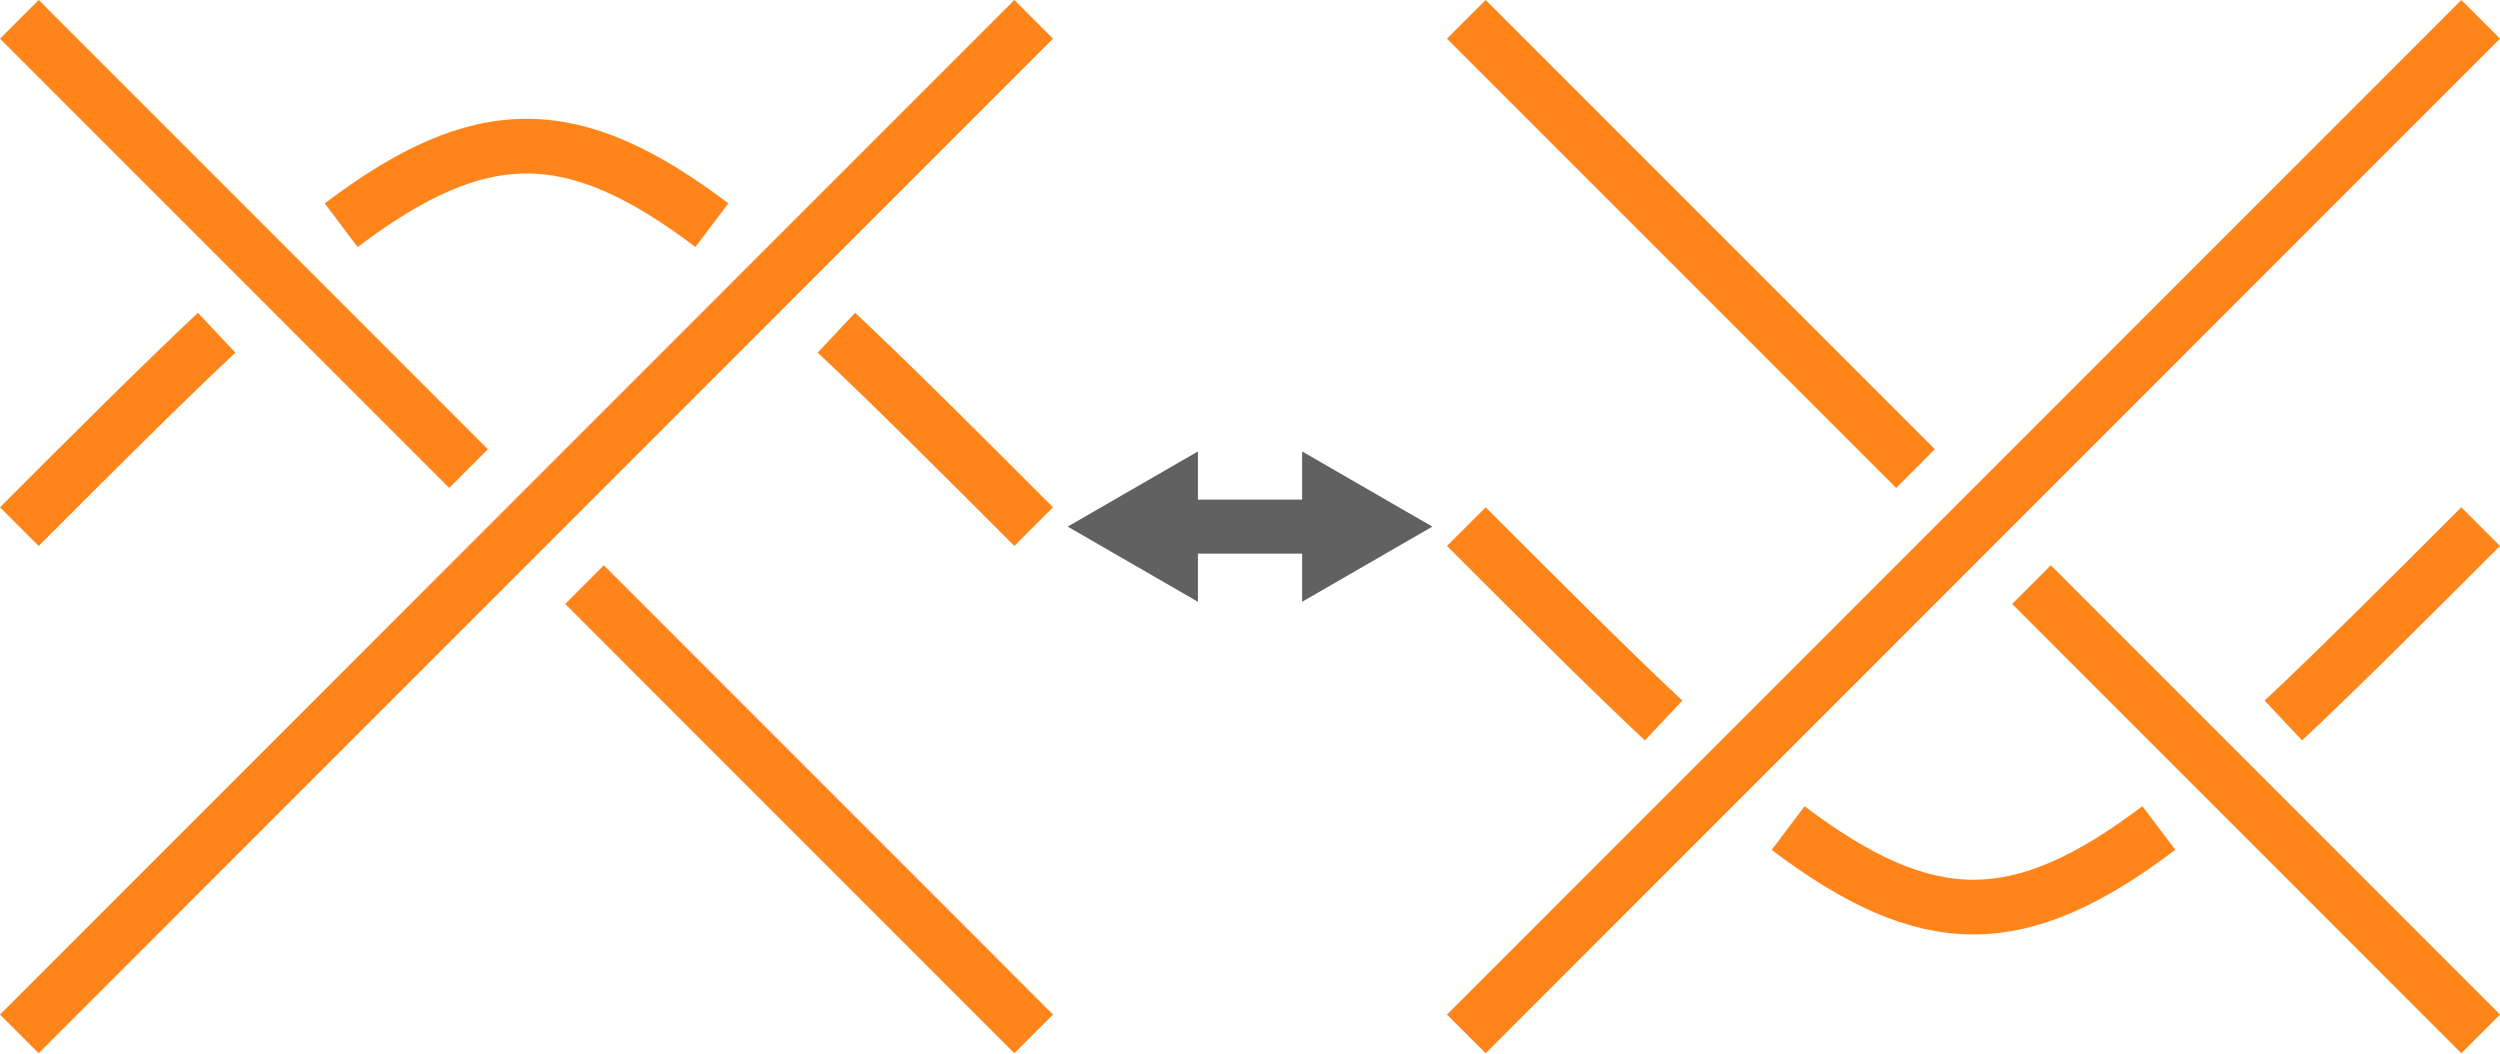
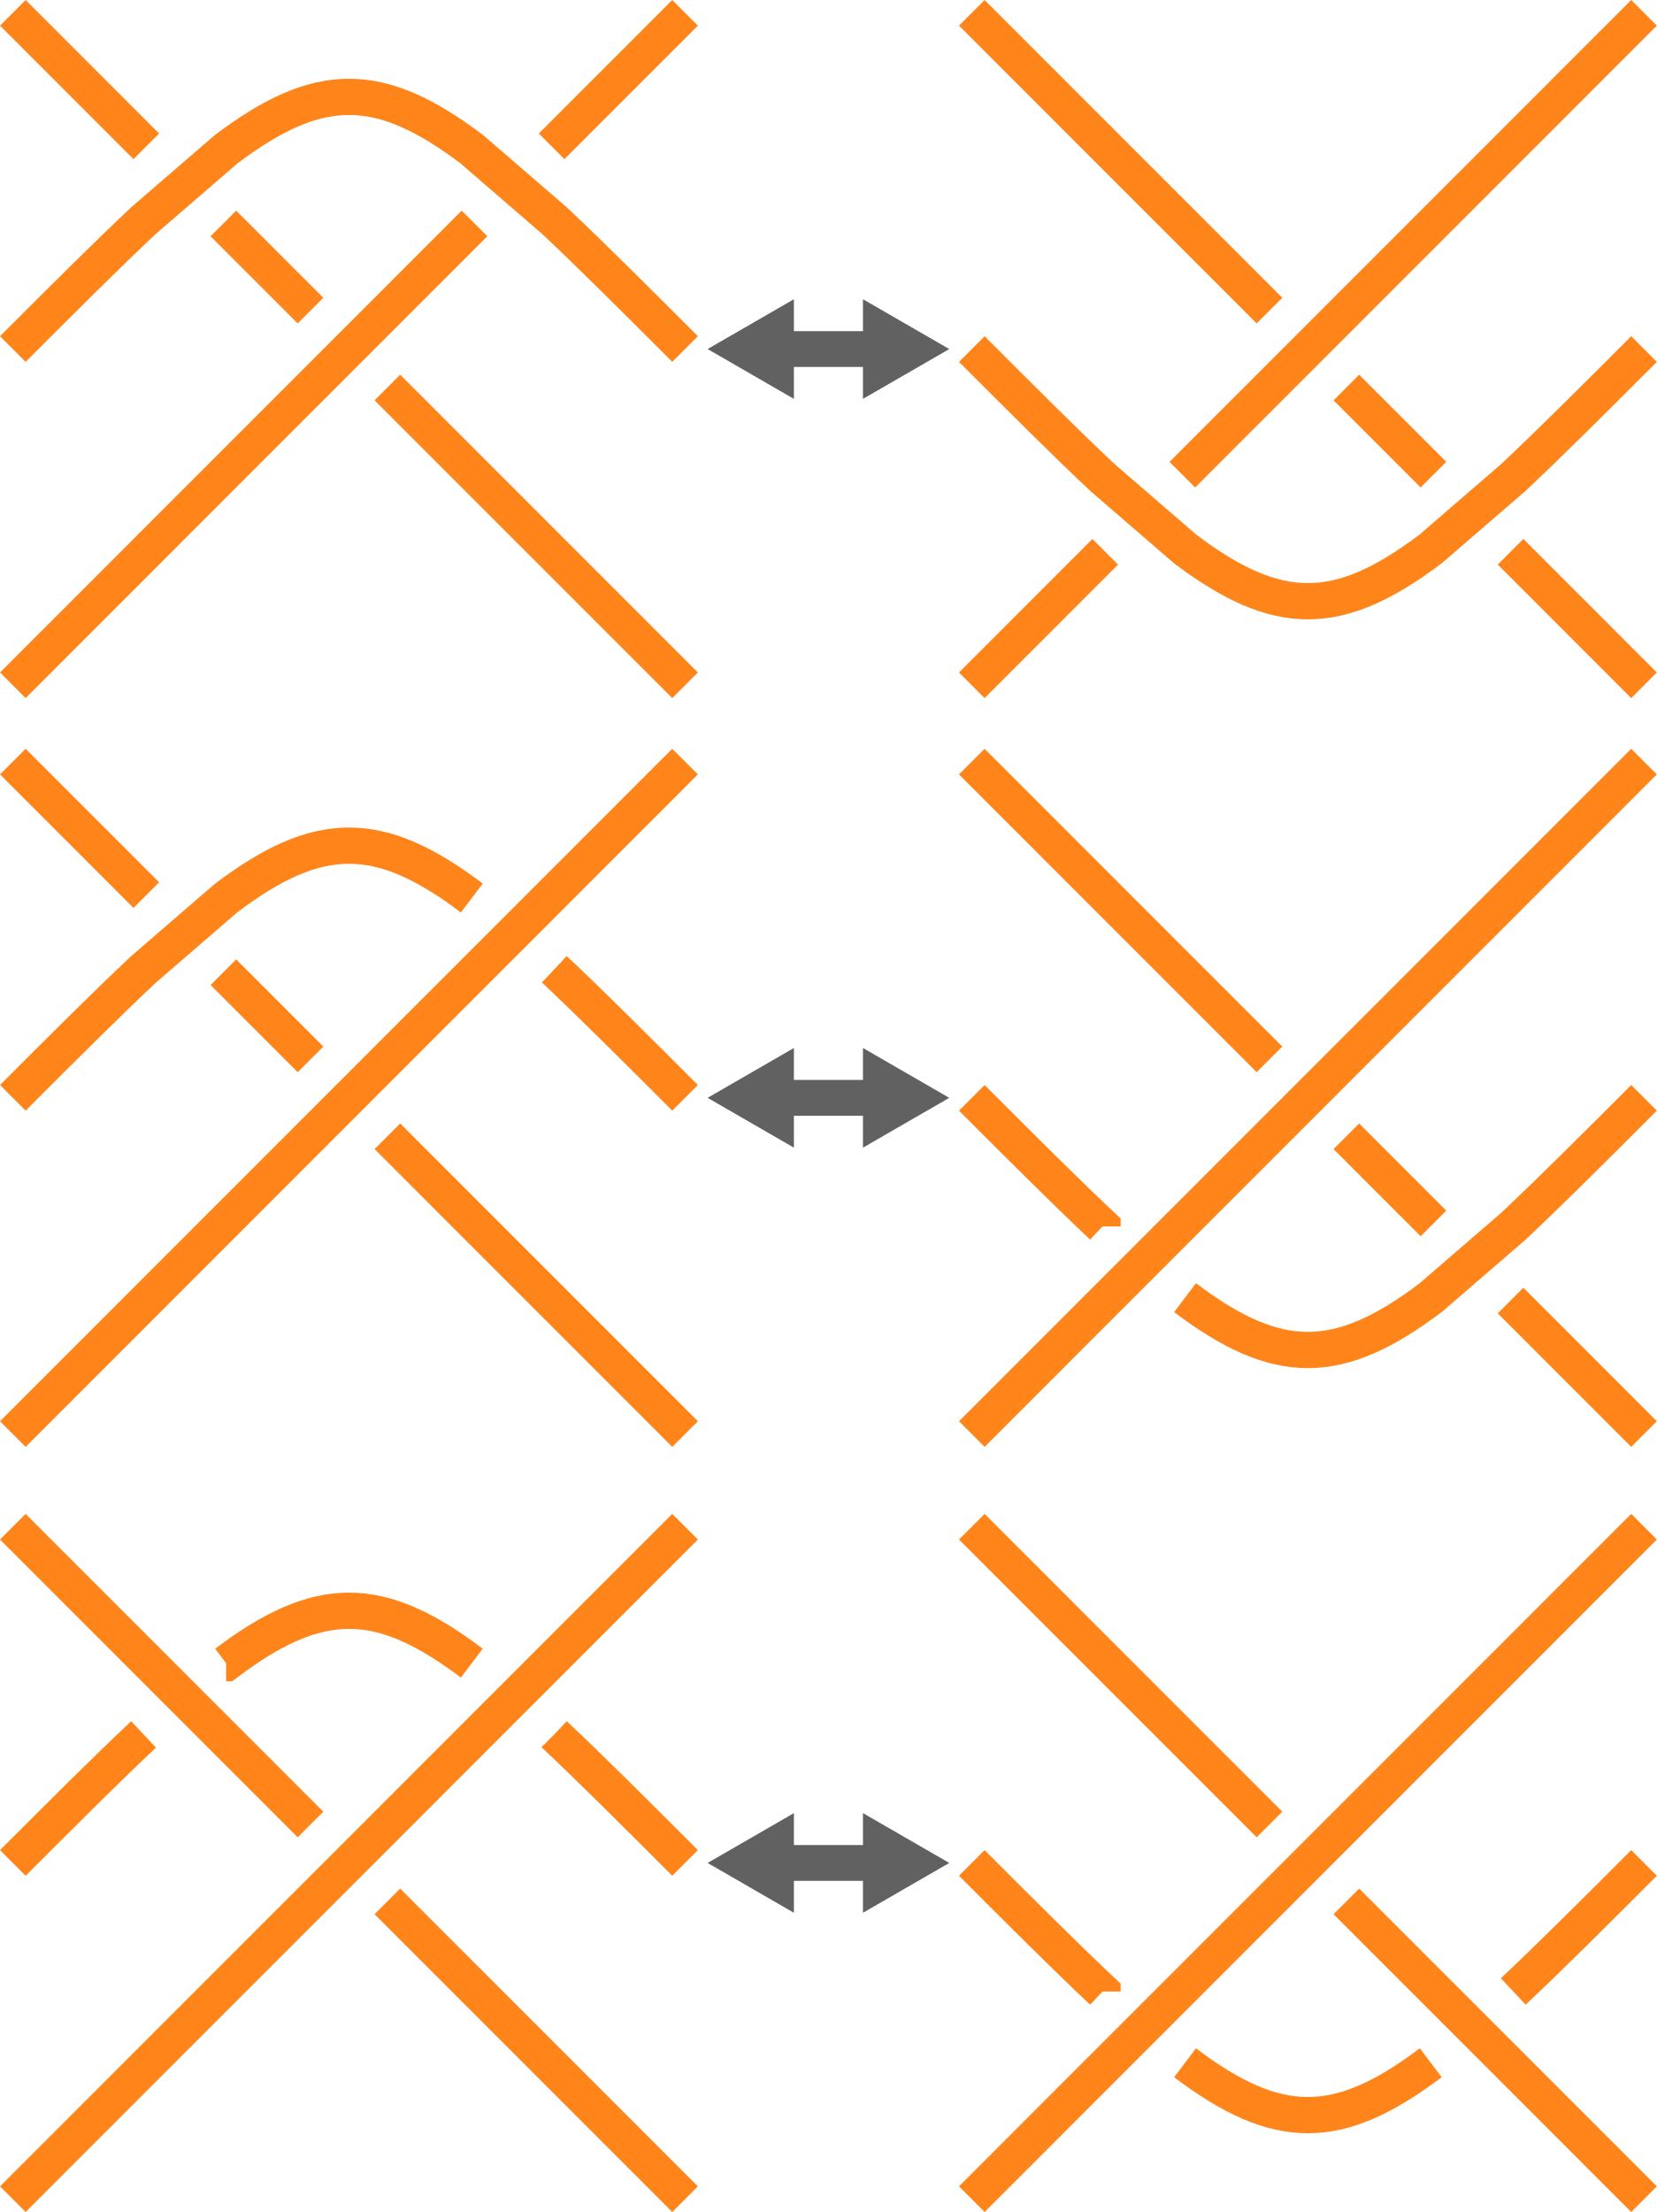
- <svg xmlns="http://www.w3.org/2000/svg" viewBox="0 0 1727.732 727.878">
-   <path d="m.068 13.95 136.34 136.37 96.473 96.494m60.125 60.138L525.82 539.816m-525.75 0L525.818 13.95M.07 276.883c39.406-39.406 72.906-72.906 102.27-100.501m64.542-55.722c72.364-54.626 119.825-54.636 192.156-.03m64.533 55.73c29.357 27.6 62.85 61.107 102.25 100.523" class="stroke-orange fill-orange" style="fill:none;stroke:#ff851b;stroke-width:28.346;stroke-miterlimit:4.1" transform="translate(13.273 -5.238)scale(1.33333)" />
-   <path d="m730 355-90 51.962V303.038Z" class="stroke-comment fill-comment" style="fill:#616161;stroke:none;stroke-width:28.346;stroke-miterlimit:4.1" transform="translate(259.88 8.939)" />
-   <path d="M604.127-290.882h60.62v27.997h-60.62z" class="stroke-comment fill-comment" style="fill:#616161;stroke:none;stroke-width:28.346;stroke-miterlimit:4.1" transform="translate(15.379 733.116)scale(1.33333)" />
-   <path d="m730 355-90 51.962V303.038Z" class="stroke-comment fill-comment" style="fill:#616161;stroke:none;stroke-width:28.346;stroke-miterlimit:4.1" transform="matrix(-1 0 0 1 1467.881 8.939)" />
-   <path d="m.068 13.95 136.34 136.37 96.473 96.494m60.125 60.138L525.82 539.816m-525.75 0L525.818 13.95M.07 276.883c39.406-39.406 72.906-72.906 102.27-100.501m64.542-55.722c72.364-54.626 119.825-54.636 192.156-.03m64.533 55.73c29.357 27.6 62.85 61.107 102.25 100.523" class="stroke-orange fill-orange" style="fill:none;stroke:#ff851b;stroke-width:28.346;stroke-miterlimit:4.1" transform="rotate(180 857.23 366.558)scale(1.33333)" />
+ <svg xmlns="http://www.w3.org/2000/svg" viewBox="0 0 1727.734 2306.323" version="1.1" id="svg5">
+   <defs id="defs5">
+     </defs>
+   <g id="g6" transform="translate(4.3849104e-4,780.7029)">
+     <path d="M 0.068,13.95 104.467,118.372 M 164.753,178.672 232.881,246.814 M 293.007,306.952 525.82,539.816 m -525.75,0 L 525.818,13.95 M 0.07,276.883 C 39.476,237.477 72.976,203.977 102.34,176.382 l 64.542,-55.722 c 72.364,-54.626 119.825,-54.636 192.155,-0.031 m 64.533,55.73 6.9e-4,6e-4 c 29.357,27.6 62.85,61.107 102.25,100.523" class="stroke-orange fill-orange" style="fill:none;stroke:#ff851b;stroke-width:28.346;stroke-miterlimit:4.1" transform="matrix(1.33333,0,0,1.33333,13.273,-5.238)" id="path1" />
+     <path id="path2" style="fill:#616161;stroke:none;stroke-width:28.346;stroke-miterlimit:4.1" class="stroke-comment fill-comment" d="m 568.001,303.038 -90,51.963 90,51.961 v -33.297 h 72 v 33.297 l 90,-51.961 -90,-51.963 v 33.297 h -72 z" transform="translate(259.88,8.939)" />
+     <path d="M 0.068,13.95 104.467,118.372 M 164.753,178.672 232.881,246.814 M 293.007,306.952 525.82,539.816 m -525.75,0 L 525.818,13.95 M 0.07,276.883 C 39.476,237.477 72.976,203.977 102.34,176.382 l 64.542,-55.722 c 72.364,-54.626 119.825,-54.636 192.155,-0.031 m 64.533,55.73 6.9e-4,6e-4 c 29.357,27.6 62.85,61.107 102.25,100.523" class="stroke-orange fill-orange" style="fill:none;stroke:#ff851b;stroke-width:28.346;stroke-miterlimit:4.1" transform="matrix(-1.33333,0,0,-1.33333,1714.46,733.116)" id="path5" />
+   </g>
+   <g id="g8" transform="translate(4.3849104e-4,-7.8853485e-4)">
+     <path d="M 0.068,13.95 104.467,118.372 M 164.753,178.672 232.881,246.814 M 293.007,306.952 525.82,539.816 m -525.75,0 361.091,-361.172 M 421.447,118.345 525.818,13.95 M 0.07,276.883 C 39.476,237.477 72.976,203.977 102.34,176.382 l 64.542,-55.722 c 72.364,-54.626 119.825,-54.636 192.156,-0.03 l 64.533,55.73 c 29.357,27.6 62.85,61.107 102.25,100.523" class="stroke-orange fill-orange" style="fill:none;stroke:#ff851b;stroke-width:28.346;stroke-miterlimit:4.1" transform="matrix(1.33333,0,0,1.33333,13.273,-5.238)" id="path6" />
+     <path id="path7" style="fill:#616161;stroke:none;stroke-width:28.346;stroke-miterlimit:4.1" class="stroke-comment fill-comment" d="m 568.001,303.038 -90,51.963 90,51.961 v -33.297 h 72 v 33.297 l 90,-51.961 -90,-51.963 v 33.297 h -72 z" transform="translate(259.88,8.939)" />
+     <path d="M 0.068,13.95 104.467,118.372 M 164.753,178.672 232.881,246.814 M 293.007,306.952 525.82,539.816 m -525.75,0 361.091,-361.172 M 421.447,118.345 525.818,13.95 M 0.07,276.883 C 39.476,237.477 72.976,203.977 102.34,176.382 l 64.542,-55.722 c 72.364,-54.626 119.825,-54.636 192.156,-0.03 l 64.533,55.73 c 29.357,27.6 62.85,61.107 102.25,100.523" class="stroke-orange fill-orange" style="fill:none;stroke:#ff851b;stroke-width:28.346;stroke-miterlimit:4.1" transform="matrix(-1.33333,0,0,-1.33333,1714.46,733.116)" id="path8" />
+   </g>
+   <g id="g13" transform="translate(4.3849104e-4,1578.446)">
+     <path d="m 0.068,13.95 136.34,136.37 96.473,96.494 M 293.007,306.952 525.82,539.816 m -525.75,0 L 525.818,13.95 M 0.07,276.883 C 39.476,237.477 72.976,203.977 102.339,176.383 m 64.541,-55.722 0.001,-9.6e-4 c 72.364,-54.626 119.825,-54.636 192.155,-0.031 m 64.533,55.73 6.9e-4,6e-4 c 29.357,27.6 62.85,61.107 102.25,100.523" class="stroke-orange fill-orange" style="fill:none;stroke:#ff851b;stroke-width:28.346;stroke-miterlimit:4.1" transform="matrix(1.33333,0,0,1.33333,13.273,-5.238)" id="path11" />
+     <path id="path12" style="fill:#616161;stroke:none;stroke-width:28.346;stroke-miterlimit:4.1" class="stroke-comment fill-comment" d="m 568.001,303.038 -90,51.963 90,51.961 v -33.297 h 72 v 33.297 l 90,-51.961 -90,-51.963 v 33.297 h -72 z" transform="translate(259.88,8.939)" />
+     <path d="m 0.068,13.95 136.34,136.37 96.473,96.494 M 293.007,306.952 525.82,539.816 m -525.75,0 L 525.818,13.95 M 0.07,276.883 C 39.476,237.477 72.976,203.977 102.339,176.383 m 64.541,-55.722 0.001,-9.6e-4 c 72.364,-54.626 119.825,-54.636 192.155,-0.031 m 64.533,55.73 6.9e-4,6e-4 c 29.357,27.6 62.85,61.107 102.25,100.523" class="stroke-orange fill-orange" style="fill:none;stroke:#ff851b;stroke-width:28.346;stroke-miterlimit:4.1" transform="matrix(-1.33333,0,0,-1.33333,1714.46,733.116)" id="path13" />
+   </g>
</svg>
